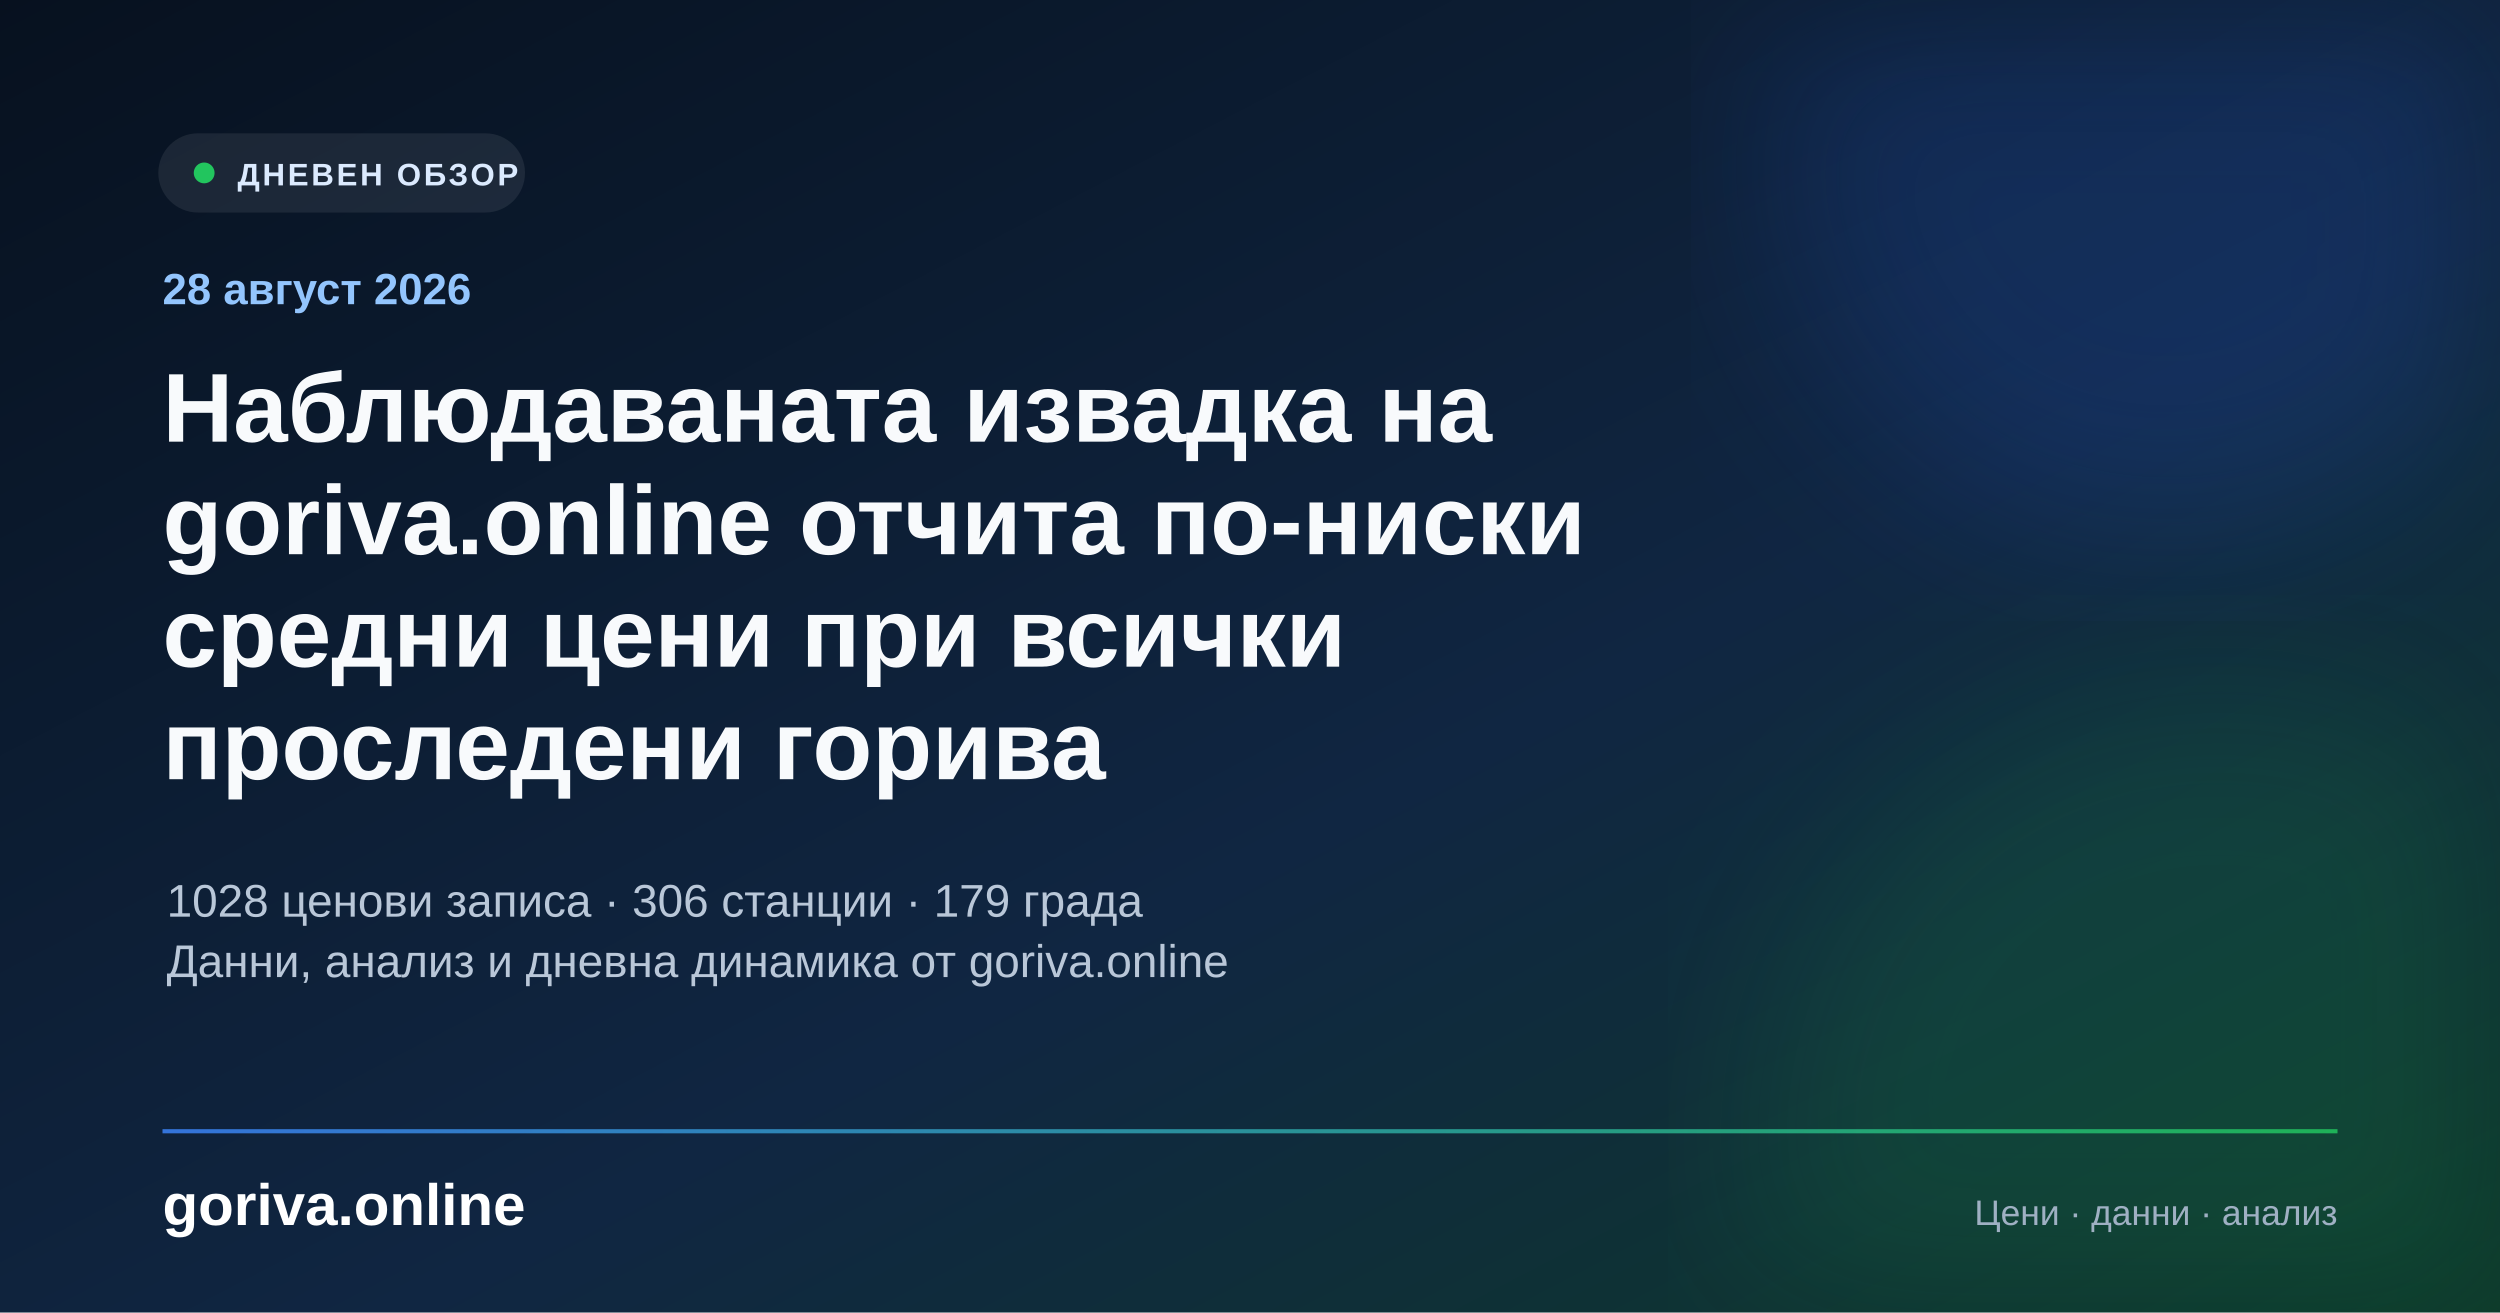
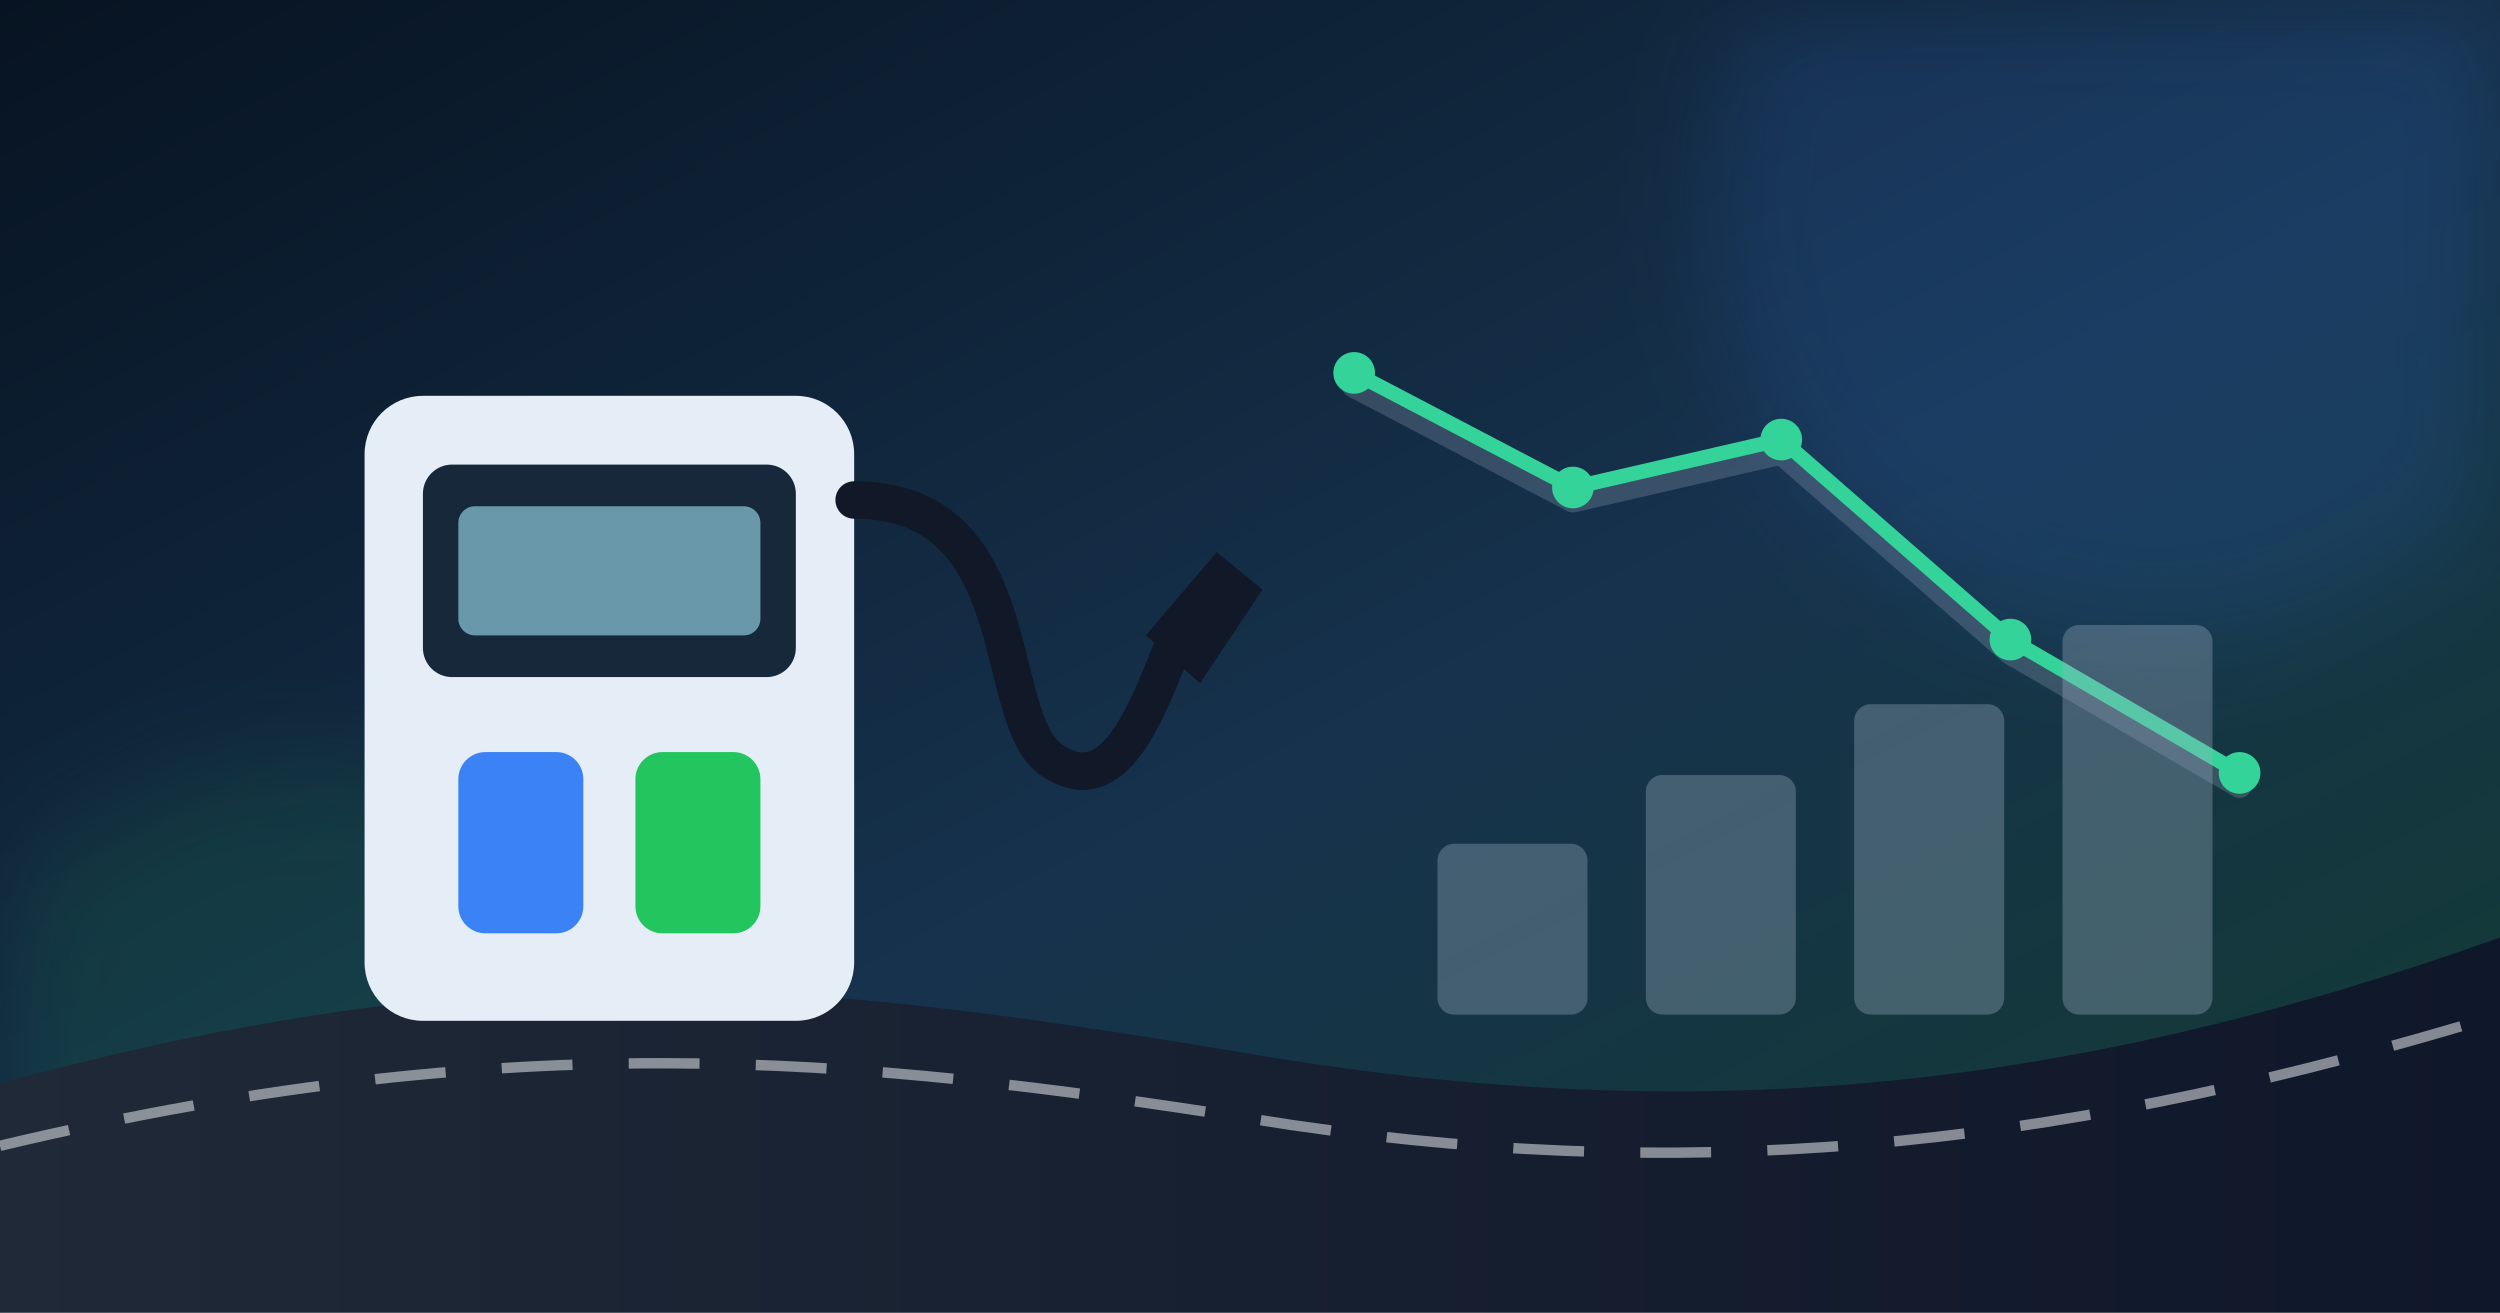
- <svg xmlns="http://www.w3.org/2000/svg" width="1200" height="630" viewBox="0 0 1200 630" role="img" aria-labelledby="title desc">
+ <svg xmlns="http://www.w3.org/2000/svg" width="1200" height="630" viewBox="0 0 1200 630" role="img" aria-label="Илюстрация за дневен обзор на цените на горивата">
  <defs>
    <linearGradient id="bg" x1="0" y1="0" x2="1" y2="1">
-       <stop offset="0" stop-color="#07111f" />
-       <stop offset="0.58" stop-color="#102642" />
-       <stop offset="1" stop-color="#0d3a2b" />
+       <stop offset="0" stop-color="#071321" />
+       <stop offset=".55" stop-color="#16324d" />
+       <stop offset="1" stop-color="#123c31" />
    </linearGradient>
-     <linearGradient id="accent" x1="0" y1="0" x2="1" y2="0">
-       <stop offset="0" stop-color="#3b82f6" />
-       <stop offset="1" stop-color="#22c55e" />
+     <linearGradient id="road" x1="0" y1="0" x2="1" y2="0">
+       <stop offset="0" stop-color="#1f2937" />
+       <stop offset="1" stop-color="#0f172a" />
    </linearGradient>
-     <filter id="glow">
-       <feGaussianBlur stdDeviation="42" />
+     <filter id="soft">
+       <feGaussianBlur stdDeviation="24" />
    </filter>
  </defs>
  <rect width="1200" height="630" fill="url(#bg)" />
-   <circle cx="1040" cy="70" r="190" fill="#2563eb" opacity=".16" filter="url(#glow)" />
-   <circle cx="1065" cy="550" r="220" fill="#22c55e" opacity=".12" filter="url(#glow)" />
-   <rect x="76" y="64" width="176" height="38" rx="19" fill="#ffffff" opacity=".08" />
-   <circle cx="98" cy="83" r="5" fill="#22c55e" />
-   <text x="114" y="89" fill="#dbeafe" font-family="Arial, sans-serif" font-size="15" font-weight="700" letter-spacing="1.3">ДНЕВЕН ОБЗОР</text>
-   <text x="78" y="146" fill="#93c5fd" font-family="Arial, sans-serif" font-size="21" font-weight="700">28 август 2026</text>
-   <text x="78" y="212" fill="#f8fafc" font-family="Arial, sans-serif" font-size="47" font-weight="800">
-     <tspan x="78" dy="0">Наблюдаваната извадка на</tspan>
-     <tspan x="78" dy="54">goriva.online отчита по-ниски</tspan>
-     <tspan x="78" dy="54">средни цени при всички</tspan>
-     <tspan x="78" dy="54">проследени горива</tspan>
-   </text>
-   <text x="80" y="440" fill="#b9c7d8" font-family="Arial, sans-serif" font-size="22">
-     <tspan x="80" dy="0">1028 ценови записа · 306 станции · 179 града</tspan>
-     <tspan x="80" dy="29">Данни, анализ и дневна динамика от goriva.online</tspan>
-   </text>
-   <rect x="78" y="542" width="1044" height="2" fill="url(#accent)" opacity=".85" />
-   <text x="78" y="588" fill="#ffffff" font-family="Arial, sans-serif" font-size="28" font-weight="800">goriva.online</text>
-   <text x="1122" y="588" text-anchor="end" fill="#9fb0c3" font-family="Arial, sans-serif" font-size="17">Цени · данни · анализ</text>
+   <circle cx="1035" cy="95" r="215" fill="#3b82f6" opacity=".13" filter="url(#soft)" />
+   <circle cx="150" cy="560" r="195" fill="#22c55e" opacity=".11" filter="url(#soft)" />
+   <path d="M0 520 C240 455 385 470 595 505 C810 542 990 525 1200 450 L1200 630 L0 630 Z" fill="url(#road)" />
+   <path d="M0 550 C260 488 430 510 620 540 C825 570 1000 548 1200 487" fill="none" stroke="#f8fafc" stroke-width="5" stroke-dasharray="34 27" opacity=".5" />
+   <g transform="translate(175 115)">
+     <rect x="0" y="75" width="235" height="300" rx="28" fill="#e5edf6" />
+     <rect x="28" y="108" width="179" height="102" rx="14" fill="#17283b" />
+     <rect x="45" y="128" width="145" height="62" rx="8" fill="#80b7c9" opacity=".78" />
+     <rect x="45" y="246" width="60" height="87" rx="13" fill="#3b82f6" />
+     <rect x="130" y="246" width="60" height="87" rx="13" fill="#22c55e" />
+     <path d="M235 125 C320 125 300 230 330 250 C360 270 375 228 390 190" fill="none" stroke="#111827" stroke-width="18" stroke-linecap="round" />
+     <path d="M375 190 l34 -40 l22 18 l-30 45 z" fill="#111827" />
+   </g>
+   <g transform="translate(650 95)" fill="none" stroke-linecap="round" stroke-linejoin="round">
+     <path d="M0 90 L105 145 L205 122 L315 218 L425 282" stroke="#94a3b8" stroke-width="12" opacity=".28" />
+     <path d="M0 84 L105 139 L205 116 L315 212 L425 276" stroke="#34d399" stroke-width="7" />
+     <circle cx="0" cy="84" r="10" fill="#34d399" stroke="none" />
+     <circle cx="105" cy="139" r="10" fill="#34d399" stroke="none" />
+     <circle cx="205" cy="116" r="10" fill="#34d399" stroke="none" />
+     <circle cx="315" cy="212" r="10" fill="#34d399" stroke="none" />
+     <circle cx="425" cy="276" r="10" fill="#34d399" stroke="none" />
+   </g>
+   <g opacity=".34">
+     <rect x="690" y="405" width="72" height="82" rx="8" fill="#9fb0c3" />
+     <rect x="790" y="372" width="72" height="115" rx="8" fill="#9fb0c3" />
+     <rect x="890" y="338" width="72" height="149" rx="8" fill="#9fb0c3" />
+     <rect x="990" y="300" width="72" height="187" rx="8" fill="#9fb0c3" />
+   </g>
</svg>
